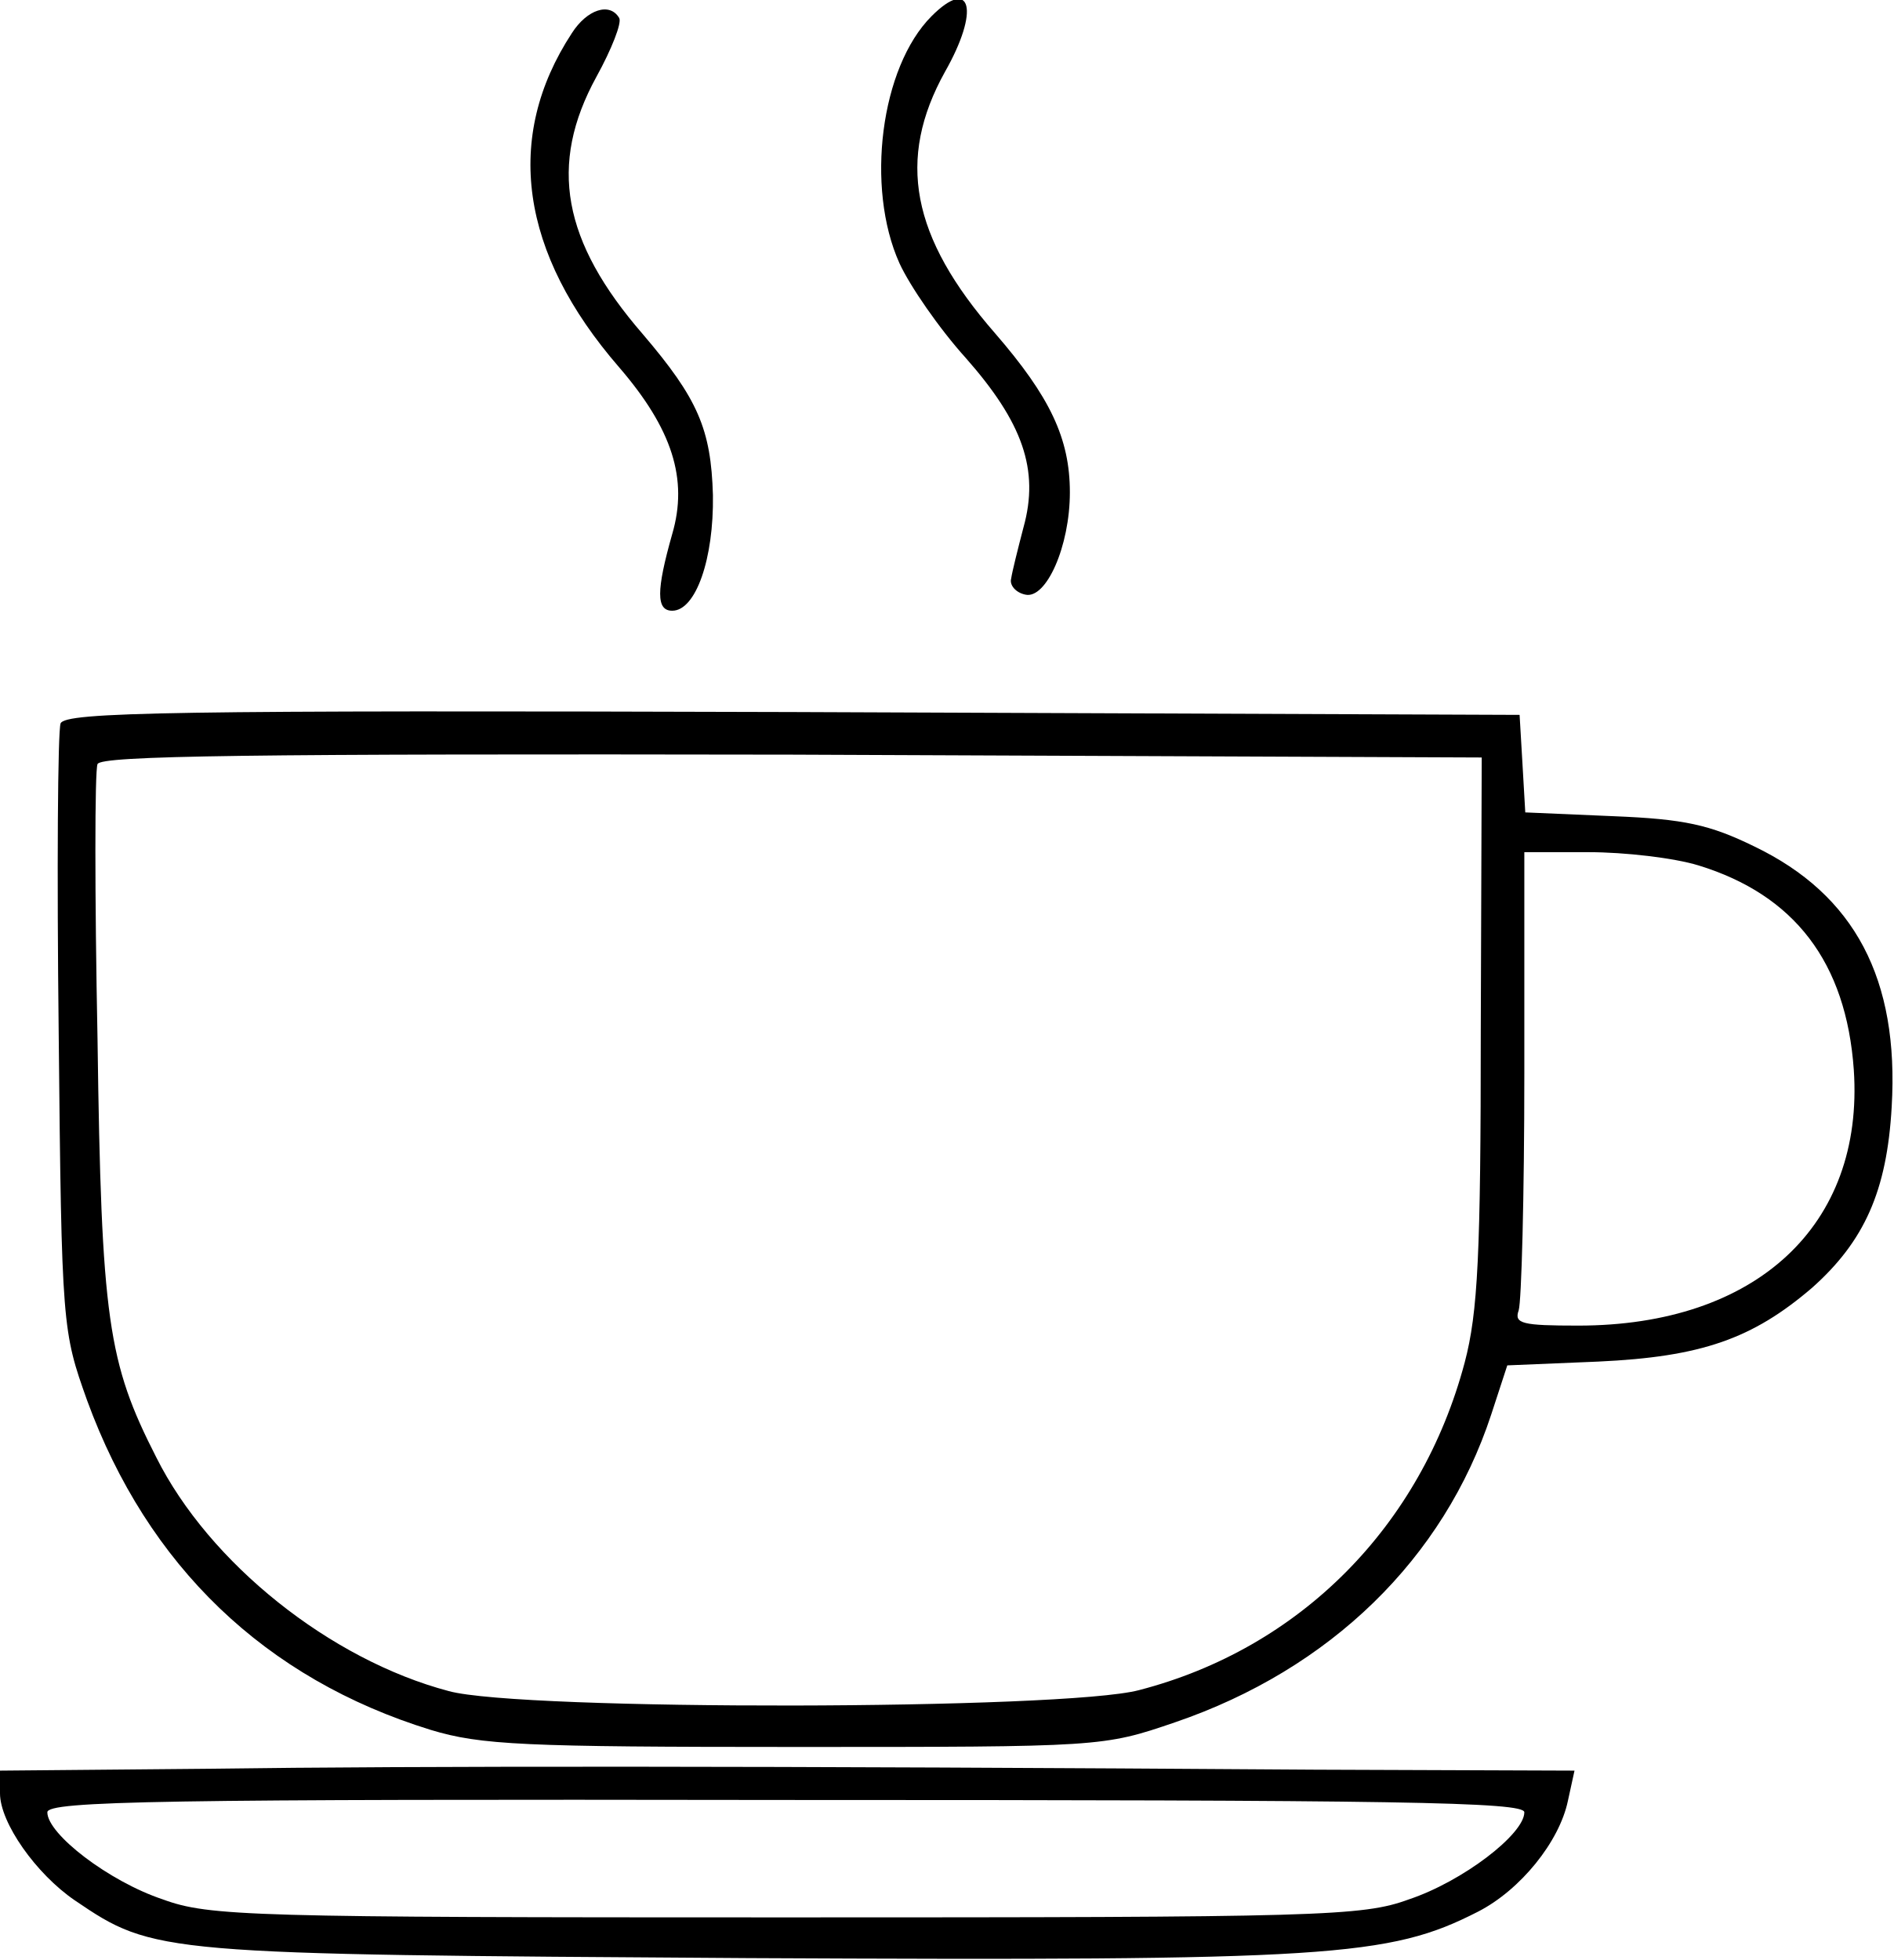
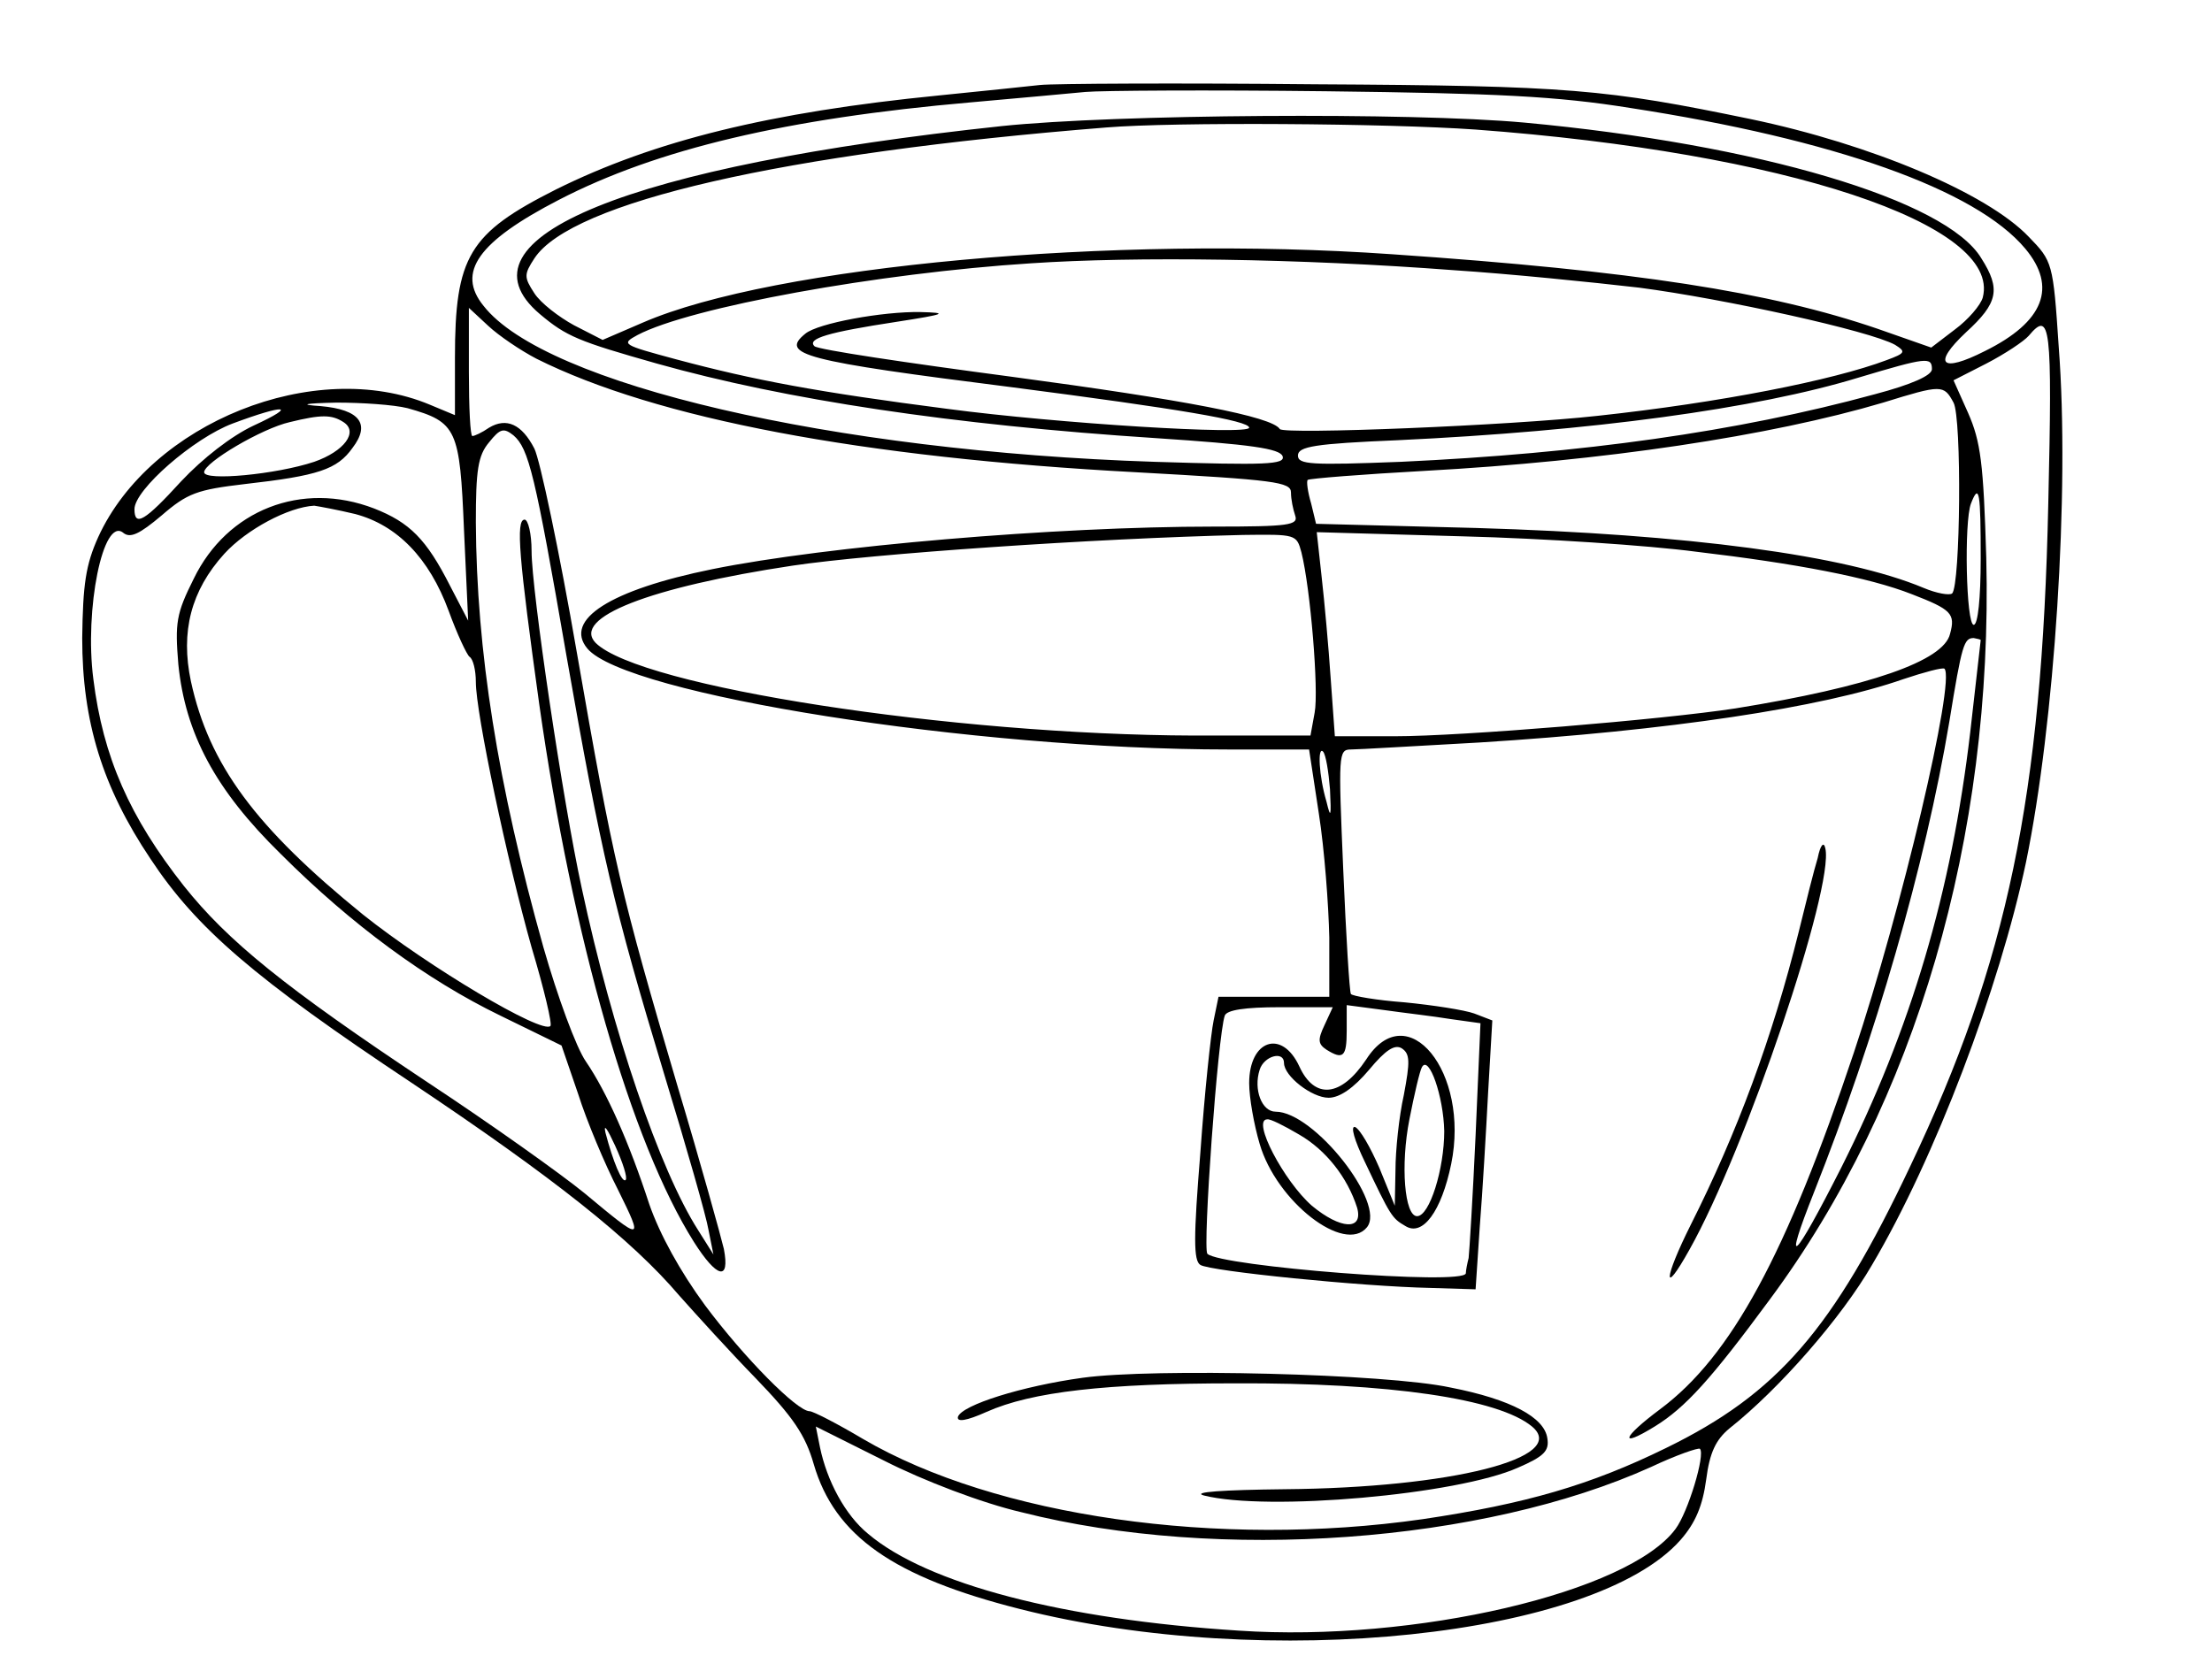
- <svg xmlns="http://www.w3.org/2000/svg" version="1.0" width="200pt" height="207pt" viewBox="0 0 200 207" preserveAspectRatio="xMidYMid meet">
-   <g transform="translate(0,207) scale(0.1,-0.1)" fill="#000000" stroke="none">
-     <path d="M984 2053 c-54 -54 -70 -181 -34 -261 11 -24 42 -69 70 -100 60 -68 78 -118 61 -179 -6 -23 -12 -47 -13 -54 -2 -7 5 -15 15 -17 22 -5 47 51 47 108 0 57 -21 101 -79 168 -89 102 -104 184 -53 276 37 65 28 101 -14 59z" />
-     <path d="M604 2035 c-72 -110 -55 -232 50 -353 56 -65 73 -118 56 -176 -17 -60 -17 -81 0 -81 25 0 44 55 43 122 -2 70 -16 102 -74 170 -85 98 -100 179 -49 272 16 29 27 57 24 62 -10 17 -34 9 -50 -16z" />
-     <path d="M64 1306 c-3 -8 -4 -155 -2 -328 3 -310 4 -314 30 -387 64 -175 188 -294 363 -348 53 -16 98 -18 385 -18 323 0 325 0 401 26 164 56 284 173 334 325 l17 52 96 4 c109 5 163 24 226 78 55 49 79 102 84 191 8 135 -39 224 -145 275 -47 23 -74 29 -149 32 l-93 4 -3 52 -3 51 -768 3 c-657 2 -768 0 -773 -12z m1500 -323 c0 -238 -3 -299 -17 -352 -46 -173 -174 -302 -344 -346 -79 -21 -653 -22 -729 -1 -125 33 -253 135 -309 247 -51 100 -58 145 -62 442 -3 152 -3 283 0 290 3 9 160 11 733 10 l729 -3 -1 -287z m230 173 c101 -31 156 -102 164 -216 11 -164 -103 -270 -291 -270 -59 0 -68 2 -63 16 3 9 6 121 6 250 l0 234 68 0 c38 0 90 -6 116 -14z" />
-     <path d="M223 202 l-223 -2 0 -24 c0 -31 38 -85 79 -113 84 -57 88 -57 711 -61 615 -3 677 1 771 49 45 23 86 74 95 117 l7 32 -274 1 c-577 4 -952 4 -1166 1z m1387 -46 c0 -23 -65 -73 -122 -92 -49 -18 -94 -19 -658 -19 -564 0 -609 1 -658 19 -57 19 -122 69 -122 92 0 12 123 14 780 13 648 0 780 -2 780 -13z" />
-   </g>
+ <svg xmlns="http://www.w3.org/2000/svg" version="1.0" id="레이어_1" x="0px" y="0px" viewBox="0 0 317.5 241" style="enable-background:new 0 0 317.5 241;" xml:space="preserve">
+   <path d="M149.3,12.2c-1.9,0.2-8.4,0.9-14.5,1.5c-24.3,2.4-40.9,6.5-55,13.5c-12.5,6.3-14.5,9.6-14.5,24.2v8.2l-3.6-1.5  c-16.5-6.9-40.1,2.6-47.6,19c-1.8,4-2.2,6.8-2.3,14.5c0,12,2.9,21.4,9.8,31.7c6.6,10,15,17.2,37.4,32.1  c20.5,13.7,31.7,22.6,38.5,30.6c2.4,2.7,7.3,8.1,11,11.9c5.3,5.5,7.1,8.1,8.3,12.3c3,10.3,11.4,16.2,29.6,20.8  c35.5,9,82.5,4,94.8-9.9c2.2-2.5,3.2-5,3.7-8.7c0.5-3.9,1.4-5.7,3.3-7.3c7.2-5.7,16.1-15.9,20.5-23.5c9-15.2,18.3-39.8,22.1-57.8  c4.1-19.9,6.3-53.2,4.7-74c-0.8-12.1-0.9-12.3-4.3-15.8c-6-6.3-22.7-13.3-39.9-16.9c-20.8-4.3-25.9-4.8-62.5-5  C169,11.9,151.2,12,149.3,12.2z M234,15.5c29.2,4.5,49.6,11.7,56.7,20.2c4.6,5.5,2.7,10.5-5.8,14.7c-6.3,3.2-7.6,1.9-2.7-2.7  c4.6-4.2,5-6.2,2.2-10.6c-5-8.4-32.1-16.4-65.6-19.5c-16.4-1.5-58.7-1.2-75,0.5c-53.5,5.7-79.2,16.1-66.3,27  c3.8,3.2,5.5,3.9,16.8,7.1c18.5,5.2,42.4,8.8,71.6,10.7c13.6,0.9,17.8,1.5,18.2,2.6c0.4,1.2-2.4,1.3-18.4,0.8  c-46.1-1.5-87.5-11.1-96.3-22.4c-3.9-4.8-0.8-9.2,10.8-15.2c14.1-7.3,32.7-11.7,59.1-14c6.9-0.6,14.3-1.3,16.5-1.5  s17.7-0.3,34.5-0.1C214.9,13.4,223.4,13.8,234,15.5z M211.8,18.6c44.5,3.3,75.5,13.6,72.8,24.1c-0.3,1.1-2.1,3.2-4,4.6l-3.4,2.6  l-7.7-2.7c-15.5-5.3-34.7-8.3-69.7-10.7c-40-2.8-88.8,1.7-107.5,9.8l-5.8,2.5l-4.1-2.1c-2.2-1.2-4.8-3.2-5.7-4.6  c-1.5-2.3-1.5-2.7,0-5C82,29,112.4,22,158.8,18.3C168.5,17.5,199,17.7,211.8,18.6z M208.8,38.8c7.7,0.5,19.6,1.7,26.5,2.5  c12.2,1.6,33.1,6.2,36.7,8.2c1.6,1,1.5,1.2-1.2,2.2c-7.7,2.9-23.9,6.1-41.5,8c-12.6,1.4-45,2.7-45.6,1.9c-1.1-1.8-13.8-4.2-38.4-7.5  c-15.1-2-27.9-3.9-28.4-4.4c-1.1-1.1,2-2,11.8-3.5c7.1-1.1,7.5-1.3,3.4-1.4c-5.4-0.1-14.7,1.6-16.5,3.1c-3.7,3-0.4,3.9,29.7,7.7  c23.9,3.1,34,4.8,34,5.8c0,1.1-27.5-0.6-43.3-2.7c-18.6-2.4-27.7-4.1-38.9-7.1c-7.8-2.1-8-2.2-5.6-3.5c7.6-4,34.6-8.9,56.5-10.3  C162.9,36.8,186.5,37.1,208.8,38.8z M77,51.5c17.2,8.6,46.7,14.2,86.1,16.3c19.9,1.1,22.2,1.4,22.2,2.9c0,1,0.3,2.4,0.6,3.3  c0.5,1.4-0.9,1.6-11.7,1.6c-22.8,0-55.6,2.8-71.9,6.1c-14.8,3-21.4,7.3-18,11.4c5.5,6.6,55.4,14.5,92,14.5h11.6l1.4,9.2  c0.8,5.1,1.4,13.1,1.5,17.8v8.5h-7.9h-8l-0.7,3.4c-0.4,1.9-1.3,10.4-1.9,18.9c-1,12.3-1,15.6,0,16.2c1.4,0.9,23.2,3.1,33,3.3  l6.5,0.2l0.6-9c0.4-5,0.9-13.6,1.2-19.3l0.6-10.3l-2.6-1c-1.4-0.5-5.9-1.2-10-1.6c-4-0.3-7.5-0.9-7.7-1.2c-0.2-0.3-0.7-8.4-1.1-17.9  c-0.7-16.5-0.7-17.2,1.1-17.2c1.1,0,9.3-0.5,18.4-1c27.2-1.7,49.2-5,60.9-9.1c3-1,5.6-1.7,5.9-1.5c1.6,1.7-6.2,34.8-13,55.1  c-9.7,29-17.6,43.6-27.8,51.2c-5.5,4.1-6,5.7-0.8,2.5c4.4-2.7,8.1-6.8,16.5-18.2c21-28.3,32.1-66.4,31.1-106.5  c-0.4-13.6-0.8-16.7-2.6-20.8l-2.1-4.7l4.7-2.4c2.7-1.4,5.4-3.2,6.1-4c3.1-3.7,3.4-1.6,2.8,24.1c-0.9,42.1-5.9,65.9-19.8,95.1  c-11.1,23.5-19.1,32.7-35.1,40.5c-10.8,5.3-20.1,8-34.9,10.2c-29.3,4.2-61.3-0.4-80.3-11.5c-3.7-2.2-7.2-4-7.7-4  c-1.8,0-9.4-7.7-15-15.2c-3.6-4.9-6.5-10.2-8-14.5c-2.9-8.9-6.1-16.1-9.1-20.5c-1.4-2-4.1-9.4-6.1-16.4c-6.6-23.5-9.6-42.6-9.7-61  c0-7.5,0.3-9.6,1.9-11.5c1.6-2,2.1-2.1,3.5-1c2.2,1.9,3.1,5.6,7.6,31.6c5,28.5,6.8,36.2,14,60c3.2,10.5,6.1,20.6,6.4,22.5l0.7,3.5  l-2.2-3.5c-5.5-8.6-12.3-28.5-16.7-49.1c-2.7-12.4-7.2-42.7-7.2-48.4c0-2.5-0.5-4.5-1-4.5c-1.3,0-0.8,5.6,2.1,26.5  c4.8,33.8,13.2,62.9,22.2,77.2c3.3,5.2,5.2,5.7,4.3,1c-0.4-1.7-3.3-12.2-6.6-23.2c-8.2-27.8-9.3-32.5-14.5-62.4  c-2.5-14.5-5.3-27.7-6.1-29.3c-1.8-3.5-4-4.5-6.5-3c-1,0.7-2.1,1.2-2.4,1.2c-0.3,0-0.5-4.1-0.5-9.2v-9.2l2.8,2.6  C71.6,48.2,74.7,50.3,77,51.5z M277.3,53c0,0.9-2.9,2.2-8.2,3.6c-19.8,5.4-42.1,8.5-68,9.7c-12.9,0.5-14.8,0.4-14.8-0.9  c0-1.3,2.4-1.7,14.3-2.2c27.7-1.3,51.5-4.5,66.2-9C276.5,51.3,277.3,51.2,277.3,53z M280.4,57.8c1.2,2.2,1,26.2-0.2,27.4  c-0.4,0.3-2.2,0-4.1-0.8c-11.2-4.7-33.8-7.7-64.2-8.6l-23-0.6l-0.7-2.9c-0.5-1.7-0.7-3.2-0.5-3.4s7.8-0.8,16.8-1.3  c25.6-1.4,49.6-5,65.8-9.8C278.7,55.2,279,55.2,280.4,57.8z M58.5,58.6c7.1,2,7.5,3,8.1,17.5l0.6,13l-2.6-5  c-3.4-6.7-5.8-9.1-10.9-11.1c-10.4-4-21.1,0.2-25.9,10.1c-2.5,5-2.7,6.3-2.2,12.3c1,9.9,5.3,18,14.7,27.2  c10.2,10.2,21,18.1,31.5,23.2l8.8,4.3l2.4,7c1.2,3.8,3.8,10,5.7,13.7c3.7,7.5,3.6,7.5-4.8,0.5c-3.3-2.7-13.4-9.9-22.5-15.9  c-20.6-13.7-28.7-20.3-35-28.2c-7.8-9.9-11.6-18.5-13-29.7c-1.3-10,1.4-23.4,4.3-21c1,0.8,2.3,0.2,5.5-2.5c3.7-3.2,5.1-3.7,11.9-4.5  c10.6-1.2,13.3-2.1,15.5-5.2c2.6-3.4,1.1-5.5-4.6-6c-3.1-0.2-2.4-0.4,2.3-0.5C51.9,57.8,56.5,58.1,58.5,58.6z M36.4,61.1  c-3.2,1.5-7.3,4.7-10.4,8c-5.2,5.7-6.7,6.6-6.7,4c0-2.8,8.5-10.2,14.1-12.3C40.9,58,42.9,58.1,36.4,61.1z M49.3,60.6  c2.2,1.4,0.1,4.2-4.2,5.7c-5.4,1.8-15.8,2.8-15.8,1.5c0-1.4,8.3-6.3,12.3-7.2C46.1,59.5,47.6,59.5,49.3,60.6z M284.3,80.2  c0,5.7-0.4,9.5-1,9.5c-1.1,0-1.4-14.8-0.4-17.4C284.1,69.2,284.3,70.7,284.3,80.2z M51,73.8c6,1.6,10.6,6.3,13.4,13.9  c1.2,3.3,2.6,6.3,3,6.6c0.5,0.3,0.9,1.9,0.9,3.6c0,4.5,4.5,25.7,8,38.1c1.8,6,3,11.1,2.7,11.3c-1.2,1.2-17.5-8.5-26.9-16  C36.7,118.8,30,109.8,27.4,97.8c-1.5-7.1,0-13,4.8-18.3c3.2-3.5,9.2-6.7,12.9-6.9C45.8,72.7,48.5,73.2,51,73.8z M186.8,79.3  c1.3,5.2,2.5,19.8,1.9,23l-0.6,3.3h-16.7c-34.7-0.1-79.5-7-85.9-13.3c-3.5-3.6,7.7-8,28.3-11.1c11.4-1.7,43.2-3.9,64.6-4.4  C186,76.7,186.1,76.7,186.8,79.3z M243.4,79.2c14.4,1.7,24.9,3.7,31,6.1c5.7,2.2,6.3,2.8,5.5,5.7c-0.9,3.9-11.6,7.6-30.8,10.7  c-10.4,1.6-39.3,4-48.9,4h-8.6l-0.6-8.3c-0.3-4.5-0.9-11.1-1.3-14.6l-0.7-6.4l21,0.6C221.6,77.3,236.6,78.3,243.4,79.2z M284.3,91.9  c0,0.1-0.7,6.1-1.5,13.2c-2.7,23-8.5,42.6-18.5,62.5c-6.9,13.6-8.5,15.1-3.9,3.5c8.8-22.2,15.9-46.7,19.4-67.5  c1.8-11.1,2.1-12,3.5-12C283.8,91.7,284.3,91.8,284.3,91.9z M190.9,113.3c0.2,4,0.1,4.3-0.5,1.8c-1.1-3.7-1.3-8-0.5-7.2  C190.3,108.3,190.7,110.8,190.9,113.3z M190.1,147.2c-1,2.1-0.9,2.7,0.3,3.5c2.4,1.5,2.9,1,2.9-2.7v-3.7l5.3,0.7  c2.8,0.4,7.2,0.9,9.6,1.3l4.3,0.6l-0.7,16.1c-0.4,8.8-0.9,16.8-1,17.6c-0.2,0.8-0.4,1.8-0.4,2.2c-0.2,1.8-35.3-1-37.1-2.8  c-0.7-0.8,1.5-31.4,2.5-34.2c0.3-0.8,2.9-1.2,7.9-1.2h7.6L190.1,147.2z M89.8,169.4c-0.5,0.5-1.8-2.6-2.9-6.8  c-0.3-1.4,0.3-0.5,1.4,1.9C89.4,166.9,90.1,169.1,89.8,169.4z M146.6,217.1c28.4,7.2,66.3,4.4,90.4-6.5c3.6-1.7,6.8-2.8,7-2.6  c0.8,0.8-1.7,9.1-3.5,11.5c-6.7,9.1-37.4,16.3-62.7,14.6c-25.2-1.6-44.7-6.7-53.2-13.9c-3.3-2.7-5.9-7.6-6.9-12.4l-0.6-3l9.8,4.9  C132.6,212.6,141,215.8,146.6,217.1z" />
+   <path d="M260.9,123.2c-0.5,1.6-1.7,6.4-2.7,10.5c-3.8,15.3-8.9,29-15.5,42.1c-3.9,7.8-4.1,10.6-0.2,3.6  c8.1-14.4,20.8-52.1,19.5-57.6C261.8,120.8,261.3,121.2,260.9,123.2z" />
+   <path d="M155.4,197.8c-8.7,1.2-17.3,3.9-17.9,5.6c-0.2,0.8,1.2,0.6,4.1-0.7c6.5-2.9,17.1-4.1,35.7-4.1c22.1-0.1,37.8,2.2,42.6,6.2  c5.4,4.5-11.6,8.8-35.5,9c-8.9,0.1-13.4,0.4-11.6,0.9c9.1,2.3,36.4-0.1,45.1-4c3.7-1.6,4.5-2.4,4.2-4.2c-0.4-3-5.2-5.6-13.9-7.3  C199,197.2,165.5,196.4,155.4,197.8z" />
+   <path d="M196.1,152.1c-3.6,5.4-7.4,5.8-9.6,1c-2.5-5.4-7.2-3.8-7.2,2.4c0,2.1,0.7,6,1.5,8.7c2.4,8.3,12.2,15.9,15.4,12  c2.8-3.4-7.6-16.6-13.1-16.6c-2,0-3.2-3.2-2.3-6c0.6-2,3.5-2.8,3.5-1c0,1.9,4,5,6.4,5c1.6,0,3.6-1.4,5.8-4c2.4-2.9,3.7-3.7,4.7-3.1  c1.2,0.8,1.2,1.9,0.3,6.7c-0.7,3.1-1.2,8-1.2,10.8l-0.1,5.1l-2.2-5.4c-1.3-3-2.8-5.6-3.5-5.9c-0.7-0.2-0.1,1.9,1.4,5  c3.7,7.8,3.9,8.1,5.8,9.2c2.5,1.6,5.2-2.1,6.6-8.9C211,153.9,202,142.9,196.1,152.1z M207.3,162.4c0,5.4-2.1,12.2-3.9,12.2  c-1.8,0-2.4-7.3-1.1-13.9c0.7-3.6,1.5-7,1.8-7.5C205.1,151.4,207.2,157.4,207.3,162.4z M186.5,162.9c3.8,2.2,6.9,6.1,8.3,10.5  c0.9,3.3-2.4,3.1-6.5-0.3c-4-3.5-8.7-12.4-6.4-12.4C182.3,160.6,184.3,161.6,186.5,162.9z" />
</svg>
